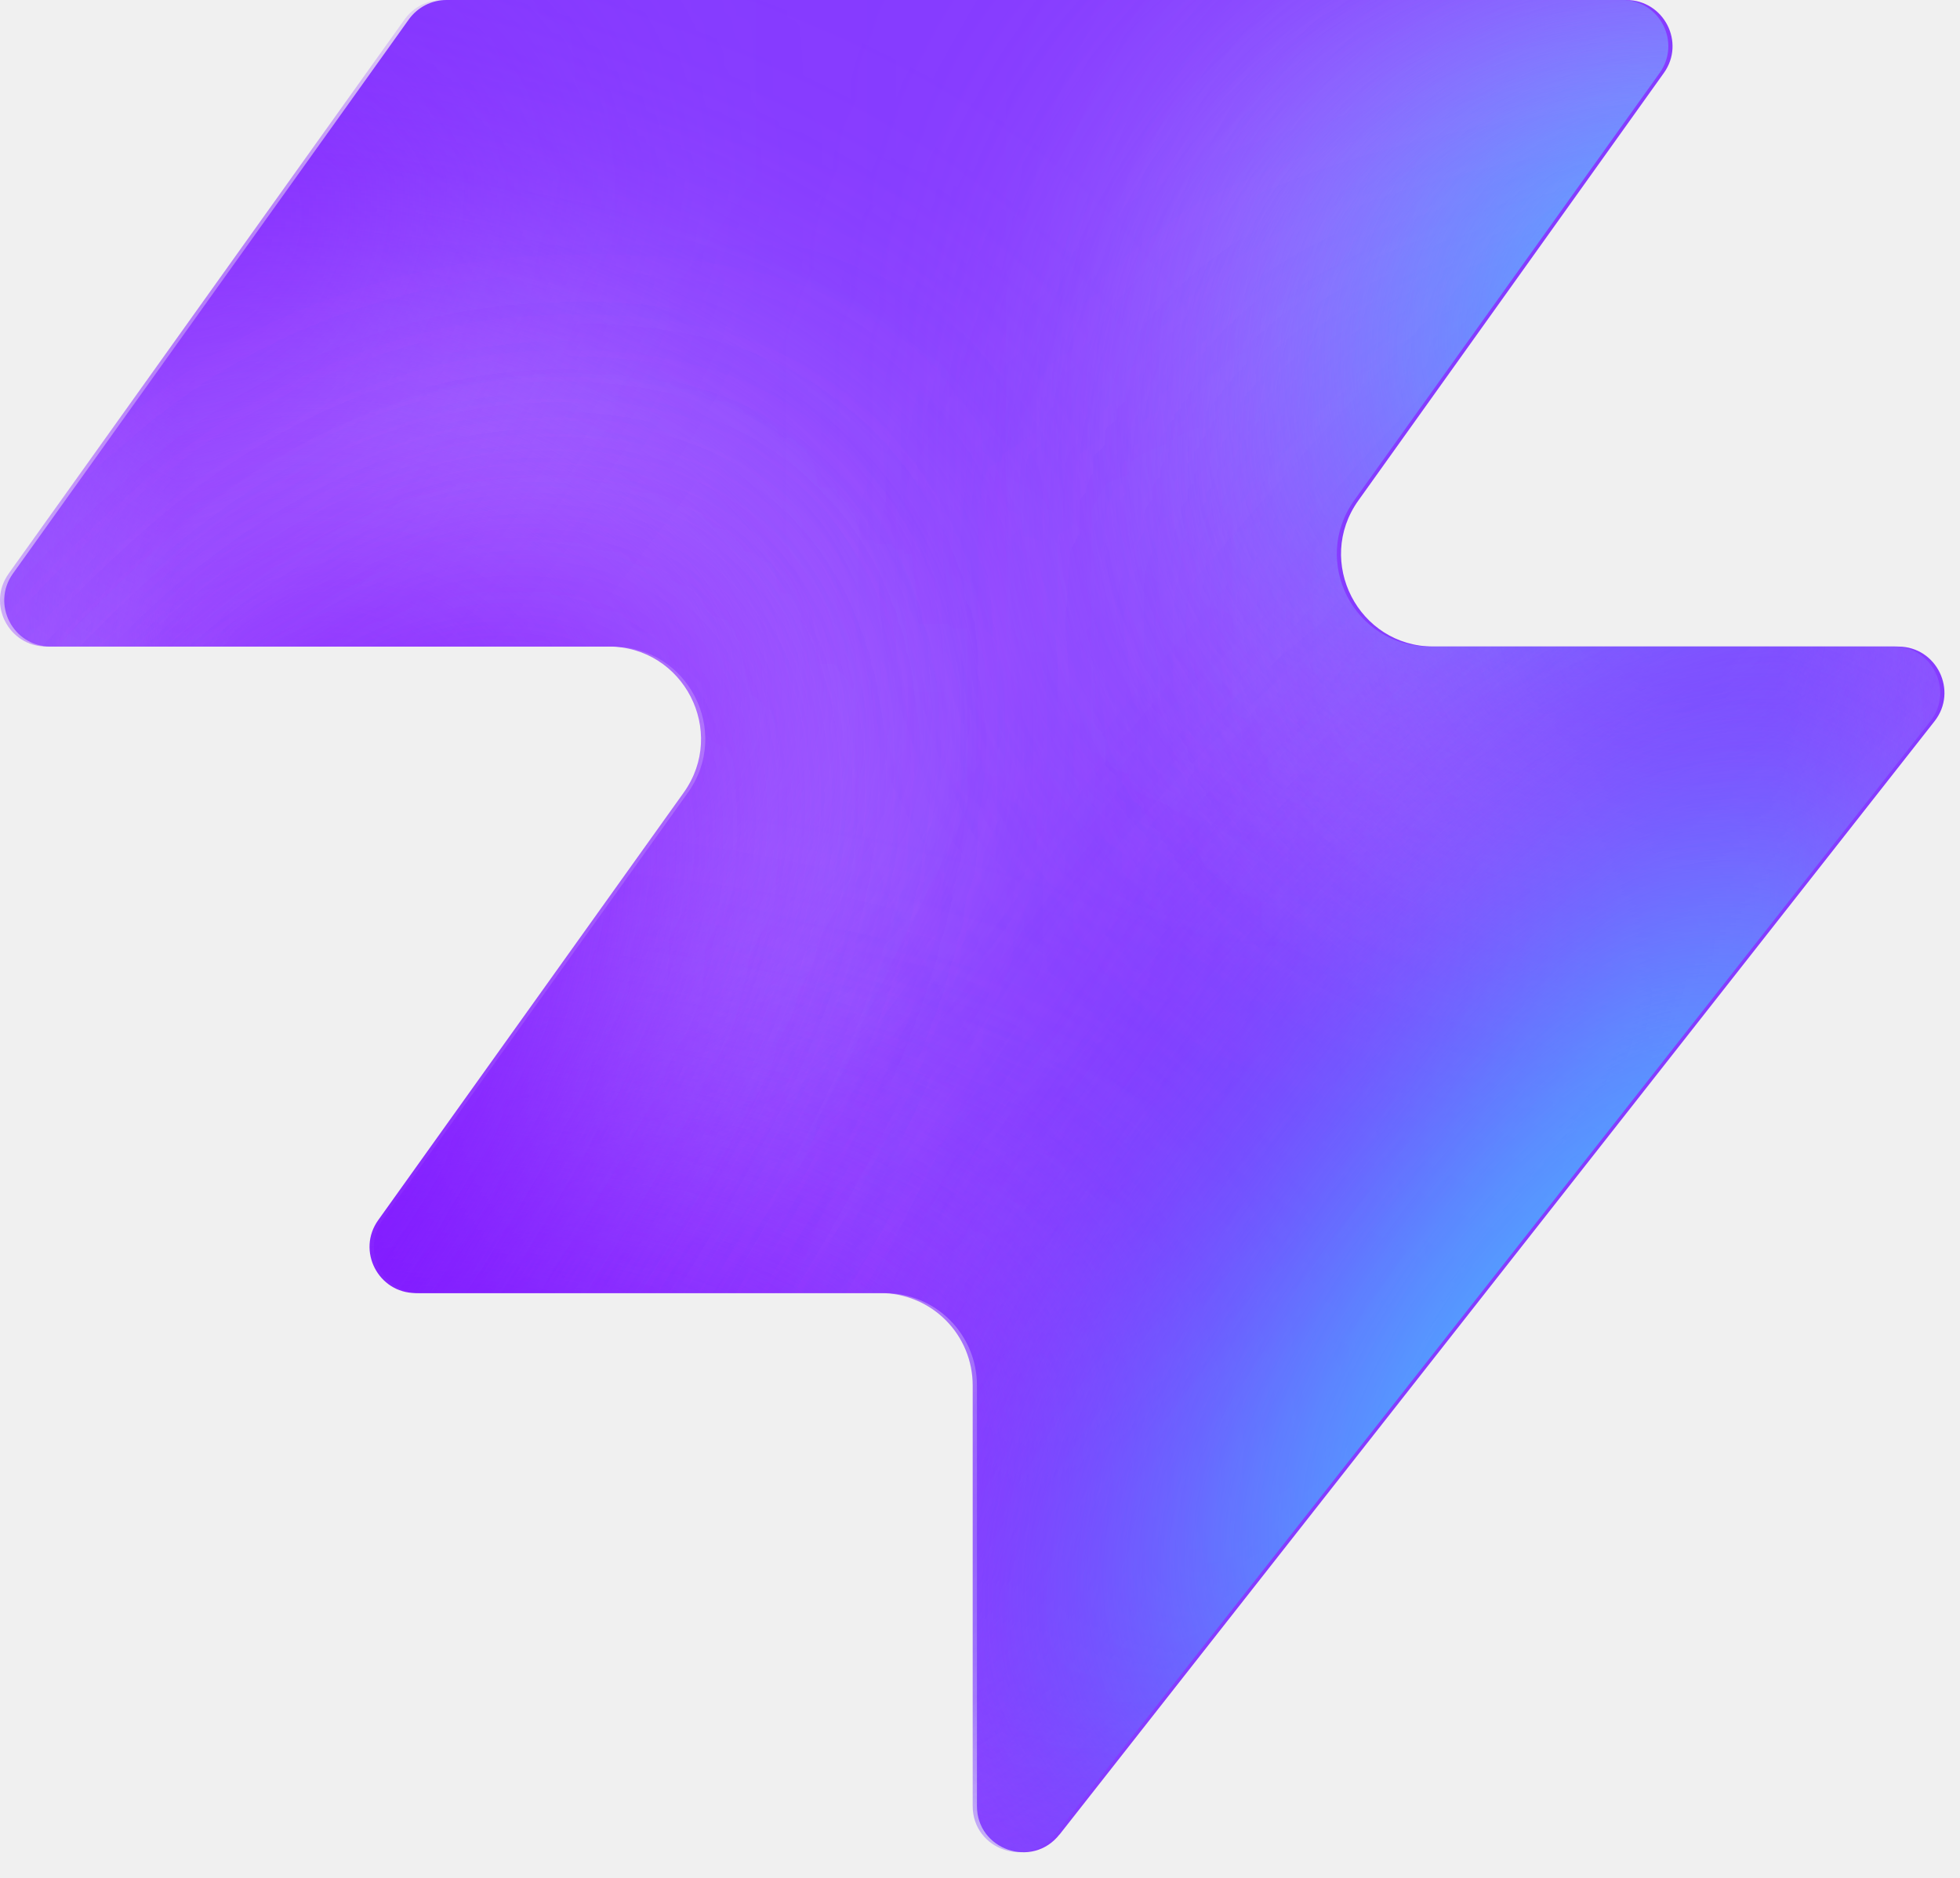
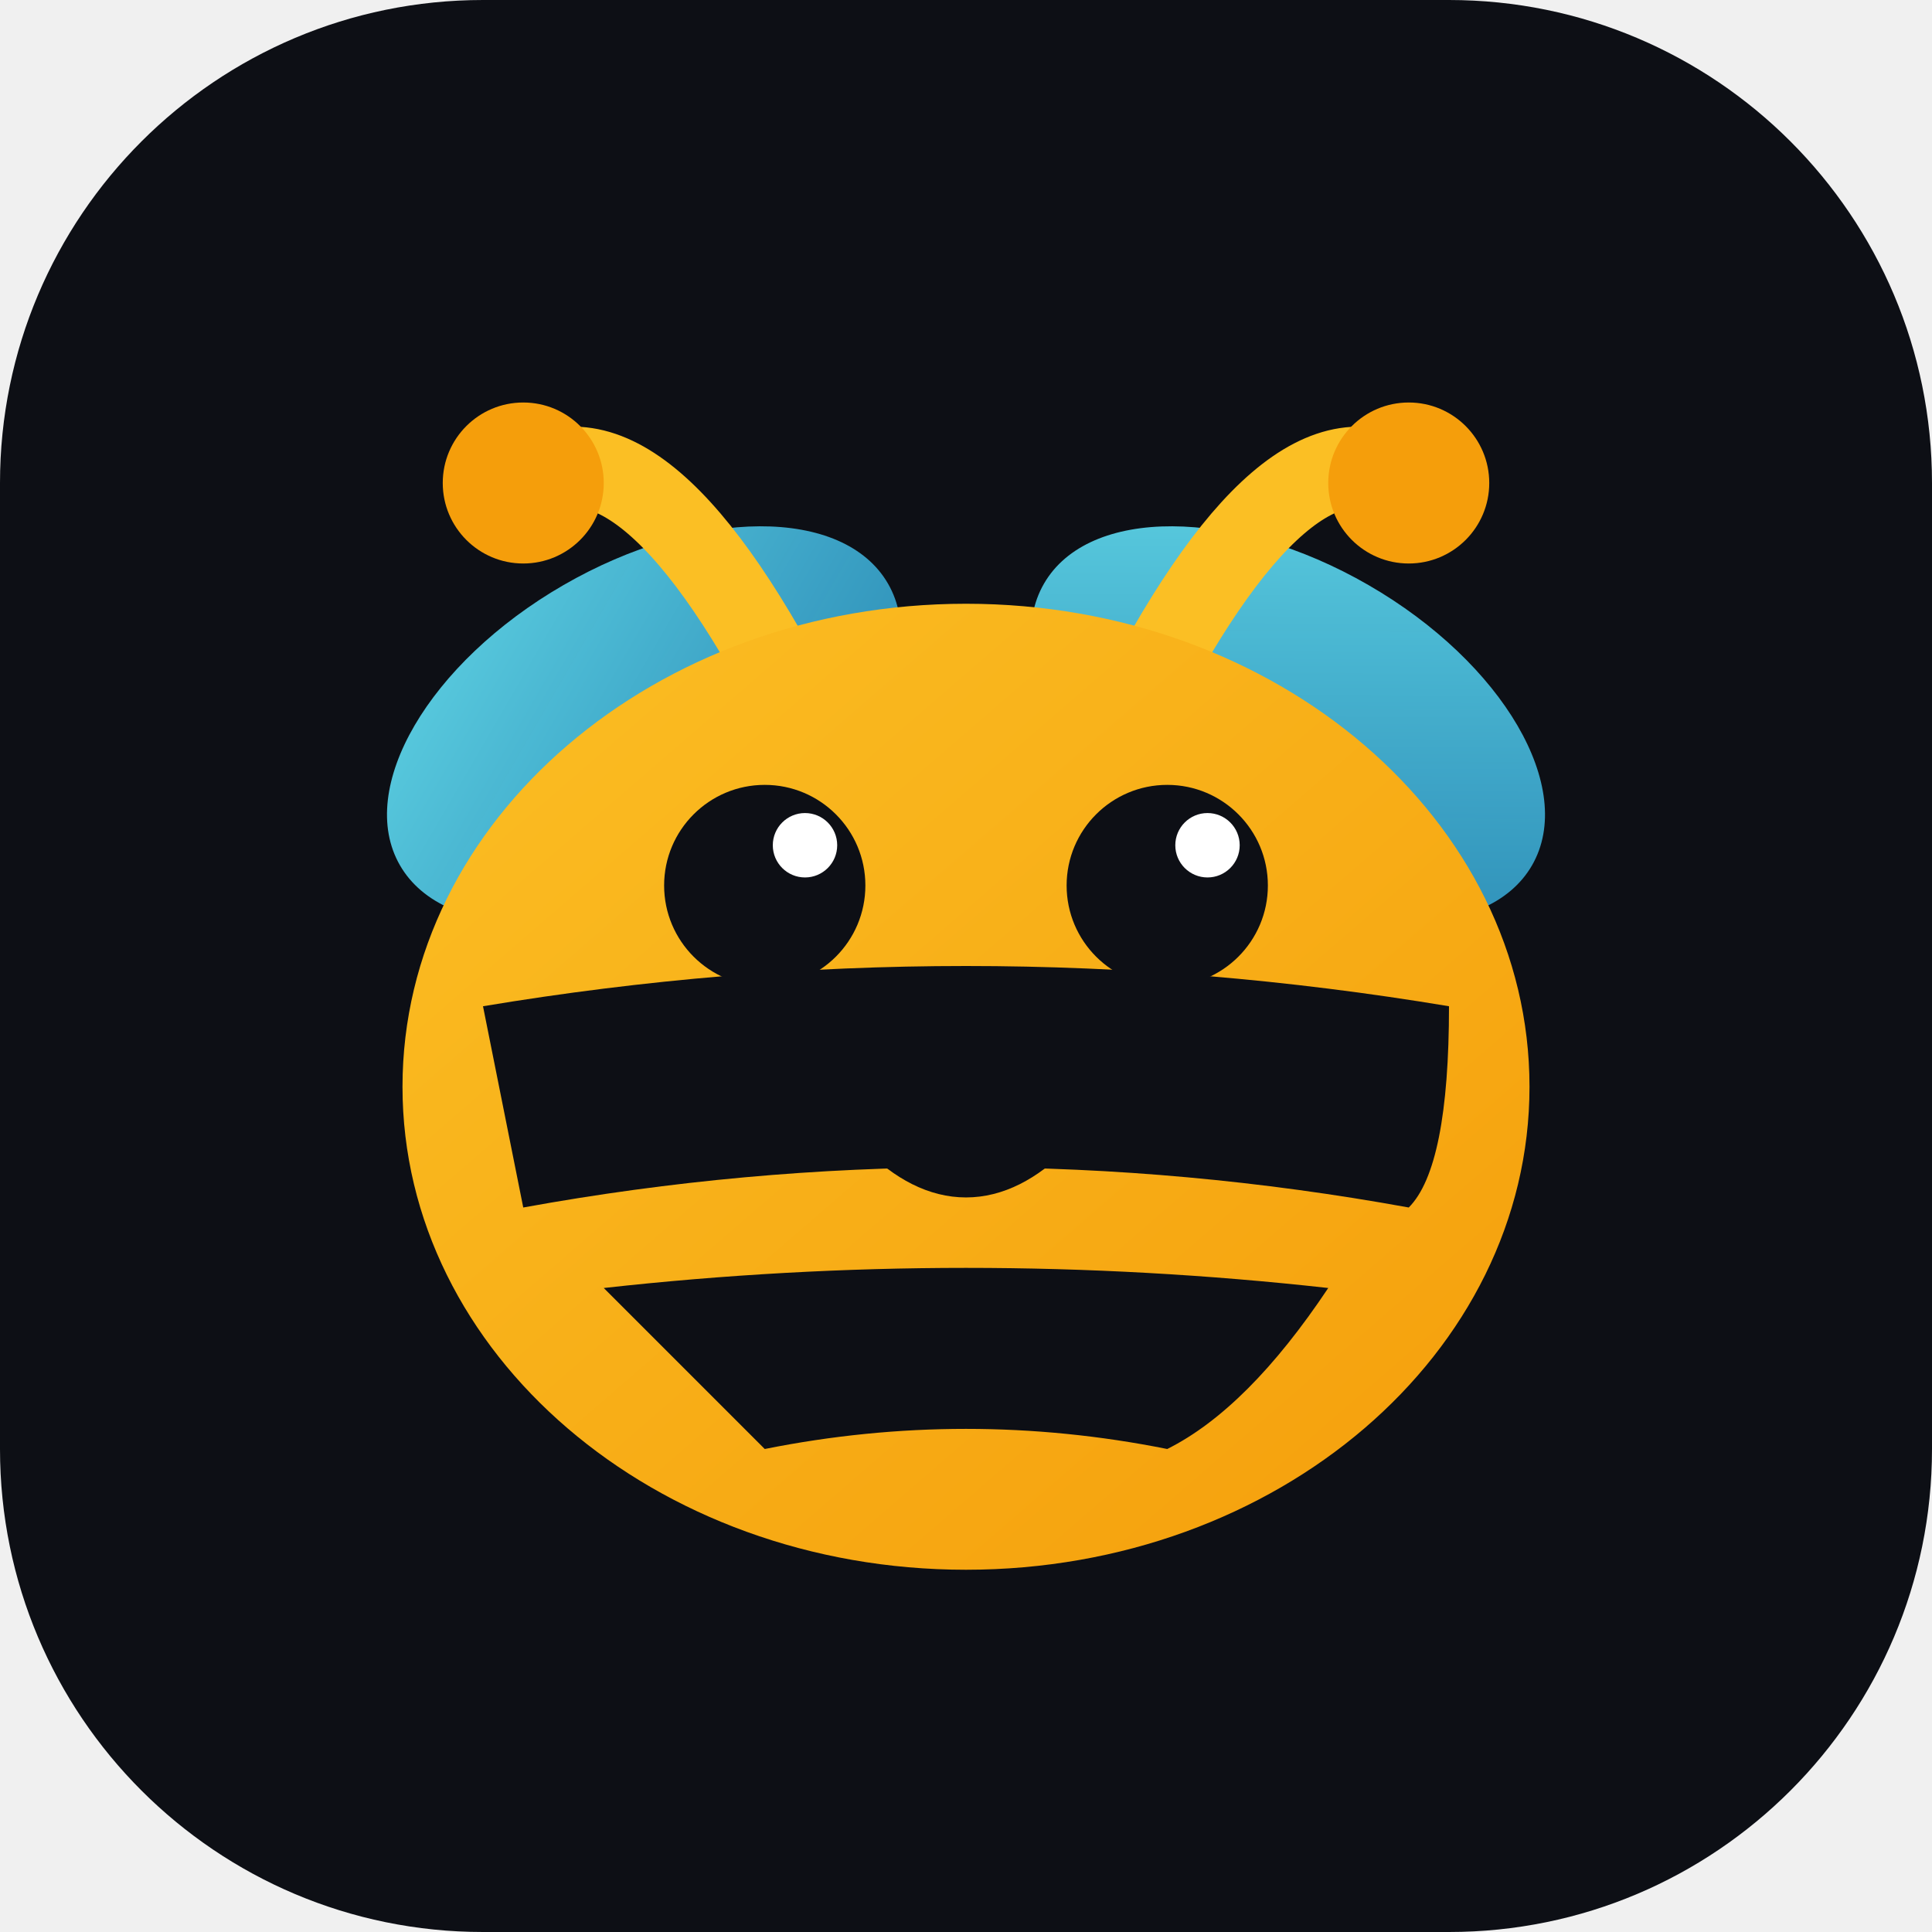
- <svg xmlns="http://www.w3.org/2000/svg" width="48" height="46" fill="none" viewBox="0 0 48 46">
-   <path fill="#863bff" d="M25.946 44.938c-.664.845-2.021.375-2.021-.698V33.937a2.26 2.26 0 0 0-2.262-2.262H10.287c-.92 0-1.456-1.04-.92-1.788l7.48-10.471c1.07-1.497 0-3.578-1.842-3.578H1.237c-.92 0-1.456-1.04-.92-1.788L10.013.474c.214-.297.556-.474.92-.474h28.894c.92 0 1.456 1.04.92 1.788l-7.48 10.471c-1.07 1.498 0 3.579 1.842 3.579h11.377c.943 0 1.473 1.088.89 1.83L25.947 44.94z" style="fill:#863bff;fill:color(display-p3 .525 .23 1);fill-opacity:1" />
-   <mask id="a" width="48" height="46" x="0" y="0" maskUnits="userSpaceOnUse" style="mask-type:alpha">
-     <path fill="#000" d="M25.842 44.938c-.664.844-2.021.375-2.021-.698V33.937a2.26 2.26 0 0 0-2.262-2.262H10.183c-.92 0-1.456-1.04-.92-1.788l7.48-10.471c1.07-1.498 0-3.579-1.842-3.579H1.133c-.92 0-1.456-1.04-.92-1.787L9.91.473c.214-.297.556-.474.92-.474h28.894c.92 0 1.456 1.04.92 1.788l-7.48 10.471c-1.07 1.498 0 3.578 1.842 3.578h11.377c.943 0 1.473 1.088.89 1.832L25.843 44.94z" style="fill:#000;fill-opacity:1" />
-   </mask>
-   <g mask="url(#a)">
-     <g filter="url(#b)">
-       <ellipse cx="5.508" cy="14.704" fill="#ede6ff" rx="5.508" ry="14.704" style="fill:#ede6ff;fill:color(display-p3 .927 .903 1);fill-opacity:1" transform="matrix(.00324 1 1 -.00324 -4.47 31.516)" />
-     </g>
-     <g filter="url(#c)">
-       <ellipse cx="10.399" cy="29.851" fill="#ede6ff" rx="10.399" ry="29.851" style="fill:#ede6ff;fill:color(display-p3 .927 .903 1);fill-opacity:1" transform="matrix(.00324 1 1 -.00324 -39.328 7.883)" />
-     </g>
-     <g filter="url(#d)">
-       <ellipse cx="5.508" cy="30.487" fill="#7e14ff" rx="5.508" ry="30.487" style="fill:#7e14ff;fill:color(display-p3 .492 .077 1);fill-opacity:1" transform="rotate(89.814 -25.913 -14.639)scale(1 -1)" />
-     </g>
-     <g filter="url(#e)">
-       <ellipse cx="5.508" cy="30.599" fill="#7e14ff" rx="5.508" ry="30.599" style="fill:#7e14ff;fill:color(display-p3 .492 .077 1);fill-opacity:1" transform="rotate(89.814 -32.644 -3.334)scale(1 -1)" />
-     </g>
-     <g filter="url(#f)">
-       <ellipse cx="5.508" cy="30.599" fill="#7e14ff" rx="5.508" ry="30.599" style="fill:#7e14ff;fill:color(display-p3 .492 .077 1);fill-opacity:1" transform="matrix(.00324 1 1 -.00324 -34.34 30.47)" />
-     </g>
-     <g filter="url(#g)">
-       <ellipse cx="14.072" cy="22.078" fill="#ede6ff" rx="14.072" ry="22.078" style="fill:#ede6ff;fill:color(display-p3 .927 .903 1);fill-opacity:1" transform="rotate(93.35 24.506 48.493)scale(-1 1)" />
-     </g>
-     <g filter="url(#h)">
-       <ellipse cx="3.47" cy="21.501" fill="#7e14ff" rx="3.47" ry="21.501" style="fill:#7e14ff;fill:color(display-p3 .492 .077 1);fill-opacity:1" transform="rotate(89.009 28.708 47.59)scale(-1 1)" />
-     </g>
-     <g filter="url(#i)">
-       <ellipse cx="3.47" cy="21.501" fill="#7e14ff" rx="3.47" ry="21.501" style="fill:#7e14ff;fill:color(display-p3 .492 .077 1);fill-opacity:1" transform="rotate(89.009 28.708 47.59)scale(-1 1)" />
-     </g>
-     <g filter="url(#j)">
-       <ellipse cx=".387" cy="8.972" fill="#7e14ff" rx="4.407" ry="29.108" style="fill:#7e14ff;fill:color(display-p3 .492 .077 1);fill-opacity:1" transform="rotate(39.51 .387 8.972)" />
-     </g>
-     <g filter="url(#k)">
-       <ellipse cx="47.523" cy="-6.092" fill="#7e14ff" rx="4.407" ry="29.108" style="fill:#7e14ff;fill:color(display-p3 .492 .077 1);fill-opacity:1" transform="rotate(37.892 47.523 -6.092)" />
-     </g>
-     <g filter="url(#l)">
-       <ellipse cx="41.412" cy="6.333" fill="#47bfff" rx="5.971" ry="9.665" style="fill:#47bfff;fill:color(display-p3 .28 .748 1);fill-opacity:1" transform="rotate(37.892 41.412 6.333)" />
-     </g>
-     <g filter="url(#m)">
-       <ellipse cx="-1.879" cy="38.332" fill="#7e14ff" rx="4.407" ry="29.108" style="fill:#7e14ff;fill:color(display-p3 .492 .077 1);fill-opacity:1" transform="rotate(37.892 -1.88 38.332)" />
-     </g>
-     <g filter="url(#n)">
-       <ellipse cx="-1.879" cy="38.332" fill="#7e14ff" rx="4.407" ry="29.108" style="fill:#7e14ff;fill:color(display-p3 .492 .077 1);fill-opacity:1" transform="rotate(37.892 -1.88 38.332)" />
-     </g>
-     <g filter="url(#o)">
-       <ellipse cx="35.651" cy="29.907" fill="#7e14ff" rx="4.407" ry="29.108" style="fill:#7e14ff;fill:color(display-p3 .492 .077 1);fill-opacity:1" transform="rotate(37.892 35.651 29.907)" />
-     </g>
-     <g filter="url(#p)">
-       <ellipse cx="38.418" cy="32.4" fill="#47bfff" rx="5.971" ry="15.297" style="fill:#47bfff;fill:color(display-p3 .28 .748 1);fill-opacity:1" transform="rotate(37.892 38.418 32.4)" />
-     </g>
-   </g>
+ <svg xmlns="http://www.w3.org/2000/svg" viewBox="0 0 48 48" width="48" height="48">
  <defs>
-     <filter id="b" width="60.045" height="41.654" x="-19.77" y="16.149" color-interpolation-filters="sRGB" filterUnits="userSpaceOnUse">
-       <feFlood flood-opacity="0" result="BackgroundImageFix" />
-       <feBlend in="SourceGraphic" in2="BackgroundImageFix" result="shape" />
-       <feGaussianBlur result="effect1_foregroundBlur_2002_17158" stdDeviation="7.659" />
-     </filter>
-     <filter id="c" width="90.34" height="51.437" x="-54.613" y="-7.533" color-interpolation-filters="sRGB" filterUnits="userSpaceOnUse">
-       <feFlood flood-opacity="0" result="BackgroundImageFix" />
-       <feBlend in="SourceGraphic" in2="BackgroundImageFix" result="shape" />
-       <feGaussianBlur result="effect1_foregroundBlur_2002_17158" stdDeviation="7.659" />
-     </filter>
-     <filter id="d" width="79.355" height="29.4" x="-49.64" y="2.03" color-interpolation-filters="sRGB" filterUnits="userSpaceOnUse">
-       <feFlood flood-opacity="0" result="BackgroundImageFix" />
-       <feBlend in="SourceGraphic" in2="BackgroundImageFix" result="shape" />
-       <feGaussianBlur result="effect1_foregroundBlur_2002_17158" stdDeviation="4.596" />
-     </filter>
-     <filter id="e" width="79.579" height="29.4" x="-45.045" y="20.029" color-interpolation-filters="sRGB" filterUnits="userSpaceOnUse">
-       <feFlood flood-opacity="0" result="BackgroundImageFix" />
-       <feBlend in="SourceGraphic" in2="BackgroundImageFix" result="shape" />
-       <feGaussianBlur result="effect1_foregroundBlur_2002_17158" stdDeviation="4.596" />
-     </filter>
-     <filter id="f" width="79.579" height="29.4" x="-43.513" y="21.178" color-interpolation-filters="sRGB" filterUnits="userSpaceOnUse">
-       <feFlood flood-opacity="0" result="BackgroundImageFix" />
-       <feBlend in="SourceGraphic" in2="BackgroundImageFix" result="shape" />
-       <feGaussianBlur result="effect1_foregroundBlur_2002_17158" stdDeviation="4.596" />
-     </filter>
-     <filter id="g" width="74.749" height="58.852" x="15.756" y="-17.901" color-interpolation-filters="sRGB" filterUnits="userSpaceOnUse">
-       <feFlood flood-opacity="0" result="BackgroundImageFix" />
-       <feBlend in="SourceGraphic" in2="BackgroundImageFix" result="shape" />
-       <feGaussianBlur result="effect1_foregroundBlur_2002_17158" stdDeviation="7.659" />
-     </filter>
-     <filter id="h" width="61.377" height="25.362" x="23.548" y="2.284" color-interpolation-filters="sRGB" filterUnits="userSpaceOnUse">
-       <feFlood flood-opacity="0" result="BackgroundImageFix" />
-       <feBlend in="SourceGraphic" in2="BackgroundImageFix" result="shape" />
-       <feGaussianBlur result="effect1_foregroundBlur_2002_17158" stdDeviation="4.596" />
-     </filter>
-     <filter id="i" width="61.377" height="25.362" x="23.548" y="2.284" color-interpolation-filters="sRGB" filterUnits="userSpaceOnUse">
-       <feFlood flood-opacity="0" result="BackgroundImageFix" />
-       <feBlend in="SourceGraphic" in2="BackgroundImageFix" result="shape" />
-       <feGaussianBlur result="effect1_foregroundBlur_2002_17158" stdDeviation="4.596" />
-     </filter>
-     <filter id="j" width="56.045" height="63.649" x="-27.636" y="-22.853" color-interpolation-filters="sRGB" filterUnits="userSpaceOnUse">
-       <feFlood flood-opacity="0" result="BackgroundImageFix" />
-       <feBlend in="SourceGraphic" in2="BackgroundImageFix" result="shape" />
-       <feGaussianBlur result="effect1_foregroundBlur_2002_17158" stdDeviation="4.596" />
-     </filter>
-     <filter id="k" width="54.814" height="64.646" x="20.116" y="-38.415" color-interpolation-filters="sRGB" filterUnits="userSpaceOnUse">
-       <feFlood flood-opacity="0" result="BackgroundImageFix" />
-       <feBlend in="SourceGraphic" in2="BackgroundImageFix" result="shape" />
-       <feGaussianBlur result="effect1_foregroundBlur_2002_17158" stdDeviation="4.596" />
-     </filter>
-     <filter id="l" width="33.541" height="35.313" x="24.641" y="-11.323" color-interpolation-filters="sRGB" filterUnits="userSpaceOnUse">
-       <feFlood flood-opacity="0" result="BackgroundImageFix" />
-       <feBlend in="SourceGraphic" in2="BackgroundImageFix" result="shape" />
-       <feGaussianBlur result="effect1_foregroundBlur_2002_17158" stdDeviation="4.596" />
-     </filter>
-     <filter id="m" width="54.814" height="64.646" x="-29.286" y="6.009" color-interpolation-filters="sRGB" filterUnits="userSpaceOnUse">
-       <feFlood flood-opacity="0" result="BackgroundImageFix" />
-       <feBlend in="SourceGraphic" in2="BackgroundImageFix" result="shape" />
-       <feGaussianBlur result="effect1_foregroundBlur_2002_17158" stdDeviation="4.596" />
-     </filter>
-     <filter id="n" width="54.814" height="64.646" x="-29.286" y="6.009" color-interpolation-filters="sRGB" filterUnits="userSpaceOnUse">
-       <feFlood flood-opacity="0" result="BackgroundImageFix" />
-       <feBlend in="SourceGraphic" in2="BackgroundImageFix" result="shape" />
-       <feGaussianBlur result="effect1_foregroundBlur_2002_17158" stdDeviation="4.596" />
-     </filter>
-     <filter id="o" width="54.814" height="64.646" x="8.244" y="-2.416" color-interpolation-filters="sRGB" filterUnits="userSpaceOnUse">
-       <feFlood flood-opacity="0" result="BackgroundImageFix" />
-       <feBlend in="SourceGraphic" in2="BackgroundImageFix" result="shape" />
-       <feGaussianBlur result="effect1_foregroundBlur_2002_17158" stdDeviation="4.596" />
-     </filter>
-     <filter id="p" width="39.409" height="43.623" x="18.713" y="10.588" color-interpolation-filters="sRGB" filterUnits="userSpaceOnUse">
-       <feFlood flood-opacity="0" result="BackgroundImageFix" />
-       <feBlend in="SourceGraphic" in2="BackgroundImageFix" result="shape" />
-       <feGaussianBlur result="effect1_foregroundBlur_2002_17158" stdDeviation="4.596" />
-     </filter>
+     <linearGradient id="beeGold" x1="0%" y1="0%" x2="100%" y2="100%">
+       <stop offset="0%" stop-color="#fbbf24" />
+       <stop offset="100%" stop-color="#f59e0b" />
+     </linearGradient>
+     <linearGradient id="wingGrad" x1="0%" y1="0%" x2="100%" y2="100%">
+       <stop offset="0%" stop-color="#67e8f9" stop-opacity="0.9" />
+       <stop offset="100%" stop-color="#38bdf8" stop-opacity="0.7" />
+     </linearGradient>
  </defs>
+   <rect width="48" height="48" rx="12" fill="#0d0f15" />
+   <ellipse cx="16" cy="18" rx="7" ry="4" transform="rotate(-30 16 18)" fill="url(#wingGrad)" />
+   <ellipse cx="32" cy="18" rx="7" ry="4" transform="rotate(30 32 18)" fill="url(#wingGrad)" />
+   <path d="M20 18 Q16 10 13 12" stroke="#fbbf24" stroke-width="2" stroke-linecap="round" fill="none" />
+   <circle cx="13" cy="12" r="2" fill="#f59e0b" />
+   <path d="M28 18 Q32 10 35 12" stroke="#fbbf24" stroke-width="2" stroke-linecap="round" fill="none" />
+   <circle cx="35" cy="12" r="2" fill="#f59e0b" />
+   <ellipse cx="24" cy="27" rx="14" ry="12" fill="url(#beeGold)" />
+   <path d="M12 25 Q24 23 36 25 Q36 29 35 30 Q24 28 13 30 Z" fill="#0d0f15" />
+   <path d="M15 32 Q24 31 33 32 Q31 35 29 36 Q24 35 19 36 Z" fill="#0d0f15" />
+   <circle cx="19" cy="22" r="2.5" fill="#0d0f15" />
+   <circle cx="20" cy="21" r="0.8" fill="#ffffff" />
+   <circle cx="29" cy="22" r="2.5" fill="#0d0f15" />
+   <circle cx="30" cy="21" r="0.8" fill="#ffffff" />
+   <path d="M22 28 Q24 30 26 28" stroke="#0d0f15" stroke-width="1.5" stroke-linecap="round" fill="none" />
</svg>
